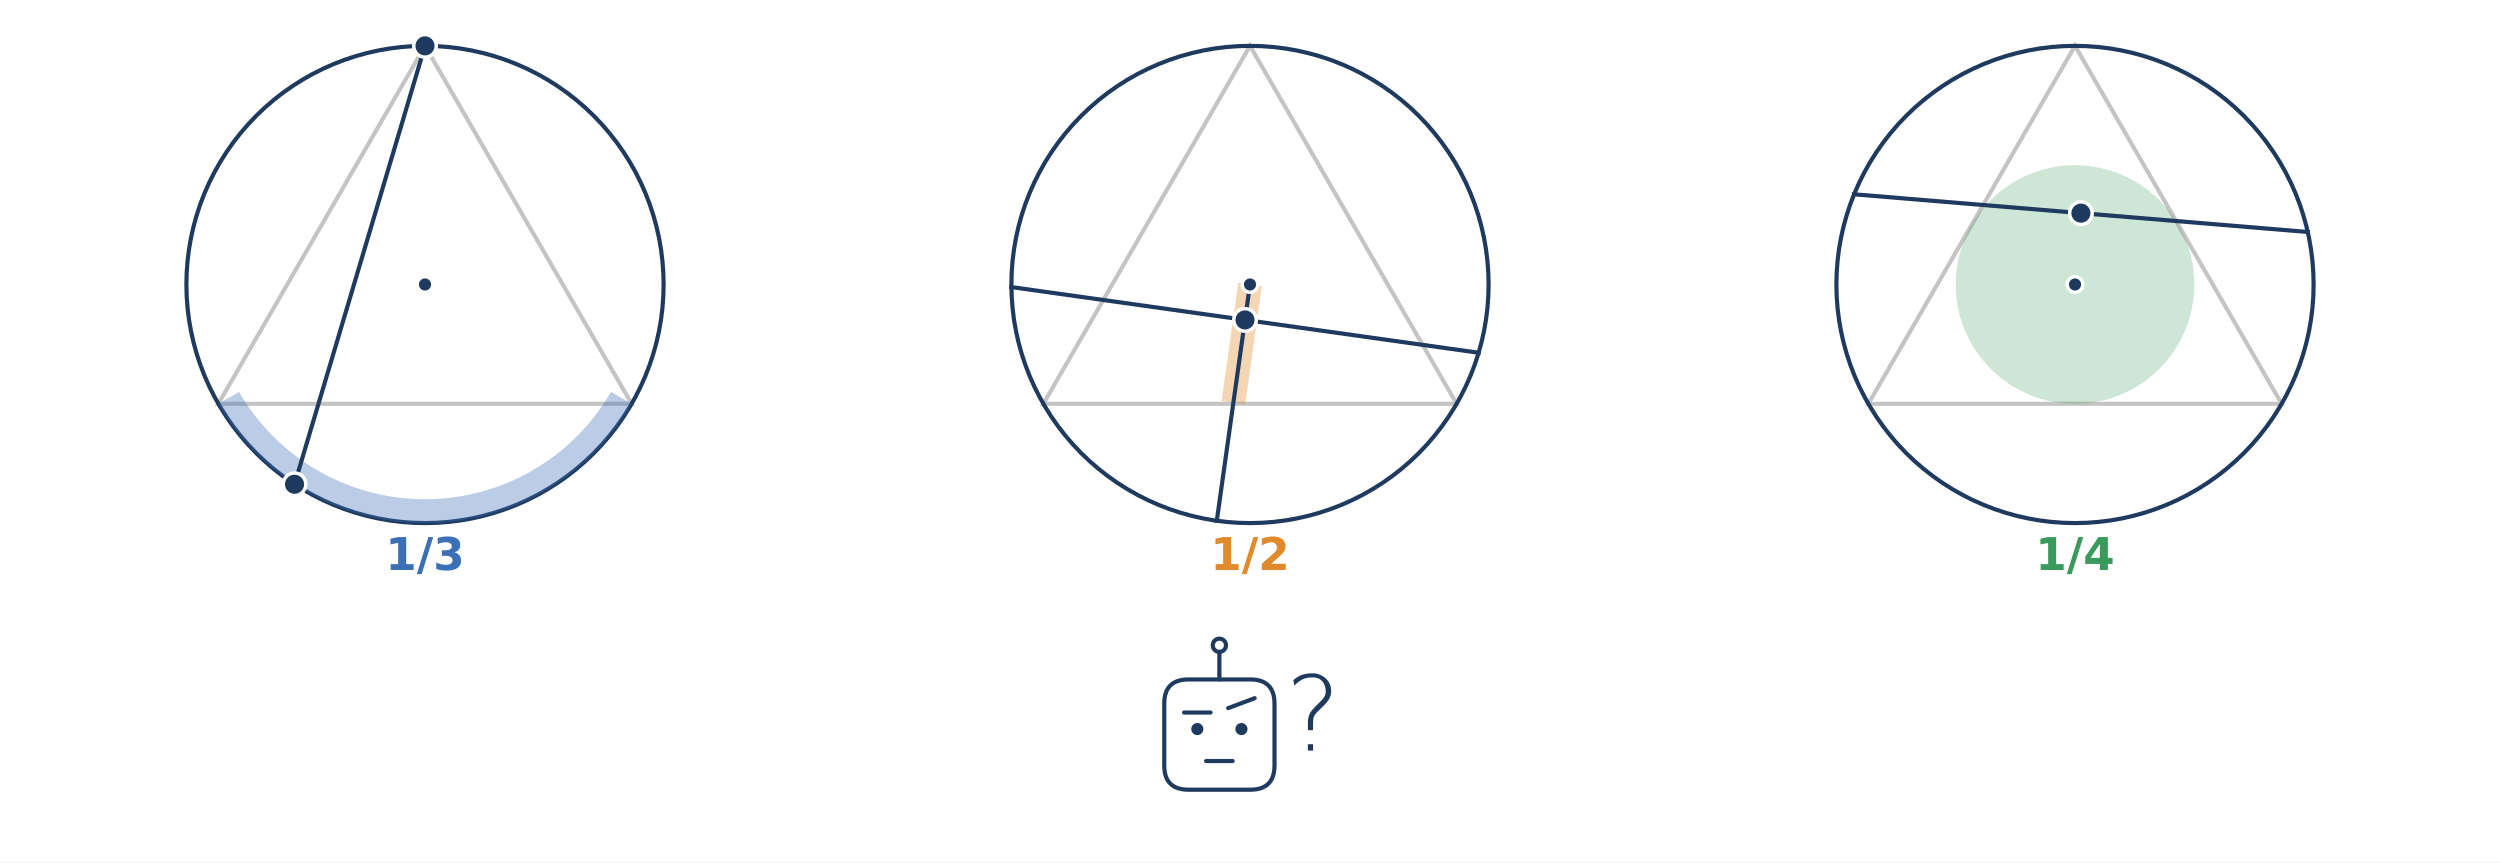
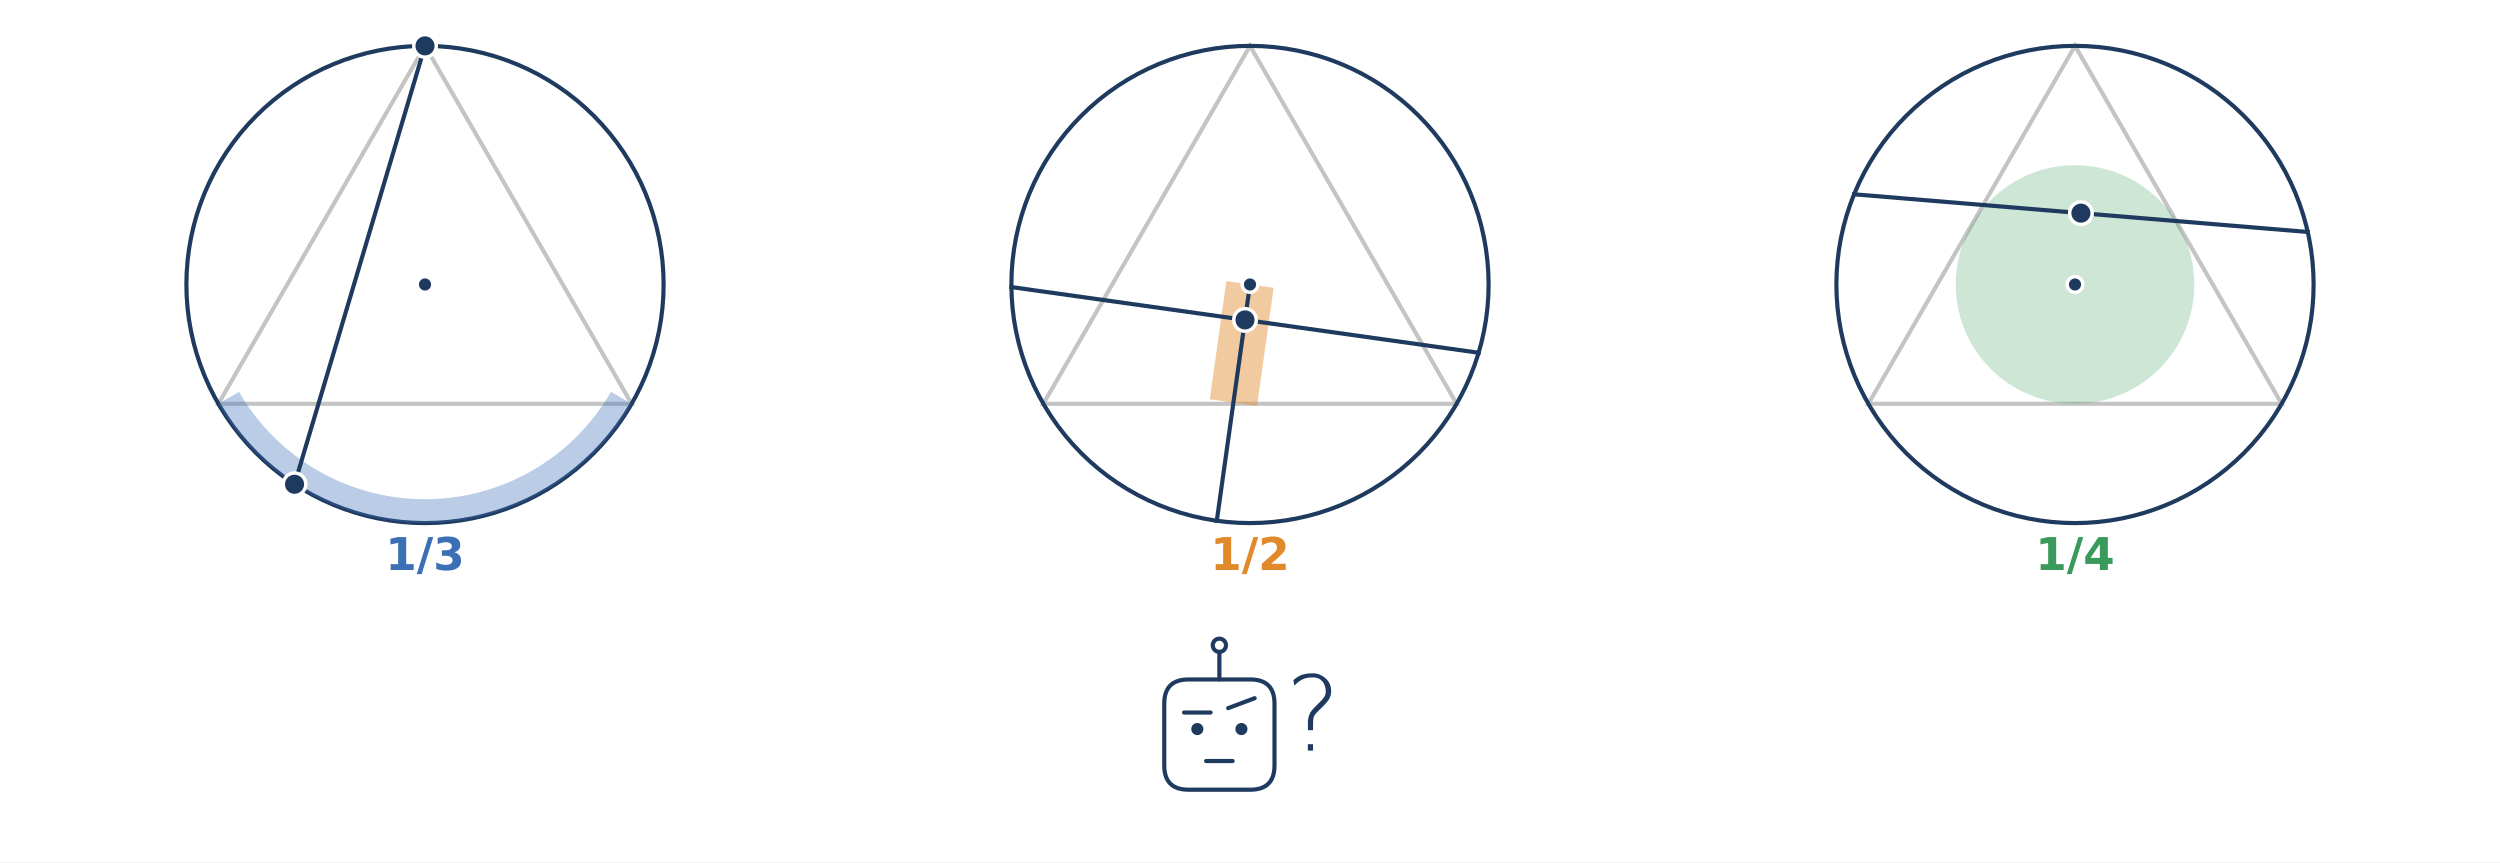
<svg xmlns="http://www.w3.org/2000/svg" xmlns:xlink="http://www.w3.org/1999/xlink" width="720pt" height="248.276pt" viewBox="0 0 720 248.276" version="1.1">
  <defs>
    <style type="text/css">*{stroke-linejoin: round; stroke-linecap: butt}</style>
  </defs>
  <g id="figure_1">
    <g id="patch_1">
      <path d="M 0 248.276  L 720 248.276  L 720 0  L 0 0  z " style="fill: #ffffff" />
    </g>
    <g id="axes_1">
      <g id="patch_2">
-         <path d="M 122.4 13.212  L 62.887 116.291  L 181.913 116.291  L 122.4 13.212  z " clip-path="url(#p679e828aca)" style="fill: none; stroke: #c4c4c4; stroke-width: 1.2; stroke-linejoin: miter" />
+         <path d="M 122.4 13.212  L 62.887 116.291  L 181.913 116.291  L 122.4 13.212  z " clip-path="url(#p7740afcceb)" style="fill: none; stroke: #c4c4c4; stroke-width: 1.2; stroke-linejoin: miter" />
      </g>
      <g id="patch_3">
-         <path d="M 122.4 150.65  C 140.625 150.65 158.105 143.41 170.992 130.523  C 183.879 117.636 191.119 100.156 191.119 81.931  C 191.119 63.706 183.879 46.226 170.992 33.339  C 158.105 20.453 140.625 13.212 122.4 13.212  C 104.175 13.212 86.695 20.453 73.808 33.339  C 60.921 46.226 53.681 63.706 53.681 81.931  C 53.681 100.156 60.921 117.636 73.808 130.523  C 86.695 143.41 104.175 150.65 122.4 150.65  L 122.4 150.65  z " clip-path="url(#p679e828aca)" style="fill: none; stroke: #1f3a5f; stroke-width: 1.2; stroke-linejoin: miter" />
+         <path d="M 122.4 150.65  C 140.625 150.65 158.105 143.41 170.992 130.523  C 183.879 117.636 191.119 100.156 191.119 81.931  C 191.119 63.706 183.879 46.226 170.992 33.339  C 158.105 20.453 140.625 13.212 122.4 13.212  C 104.175 13.212 86.695 20.453 73.808 33.339  C 60.921 46.226 53.681 63.706 53.681 81.931  C 53.681 100.156 60.921 117.636 73.808 130.523  C 86.695 143.41 104.175 150.65 122.4 150.65  L 122.4 150.65  z " clip-path="url(#p7740afcceb)" style="fill: none; stroke: #1f3a5f; stroke-width: 1.2; stroke-linejoin: miter" />
      </g>
      <g id="patch_4">
-         <path d="M 62.887 116.291  C 68.918 126.737 77.595 135.413 88.04 141.444  C 98.486 147.475 110.338 150.65 122.4 150.65  C 134.462 150.65 146.314 147.475 156.76 141.444  C 167.205 135.413 175.882 126.737 181.913 116.291  L 175.961 112.855  C 170.533 122.256 162.725 130.065 153.324 135.492  C 143.922 140.92 133.256 143.778 122.4 143.778  C 111.544 143.778 100.878 140.92 91.476 135.492  C 82.075 130.065 74.267 122.256 68.839 112.855  z " clip-path="url(#p679e828aca)" style="fill: #3b6fb6; opacity: 0.35" />
+         <path d="M 62.887 116.291  C 68.918 126.737 77.595 135.413 88.04 141.444  C 98.486 147.475 110.338 150.65 122.4 150.65  C 134.462 150.65 146.314 147.475 156.76 141.444  C 167.205 135.413 175.882 126.737 181.913 116.291  L 175.961 112.855  C 170.533 122.256 162.725 130.065 153.324 135.492  C 143.922 140.92 133.256 143.778 122.4 143.778  C 111.544 143.778 100.878 140.92 91.476 135.492  C 82.075 130.065 74.267 122.256 68.839 112.855  z " clip-path="url(#p7740afcceb)" style="fill: #3b6fb6; opacity: 0.35" />
      </g>
      <g id="line2d_1">
-         <path d="M 122.4 13.212  L 84.824 139.467  " clip-path="url(#p679e828aca)" style="fill: none; stroke: #1f3a5f; stroke-width: 1.2; stroke-linecap: square" />
+         <path d="M 122.4 13.212  L 84.824 139.467  " clip-path="url(#p7740afcceb)" style="fill: none; stroke: #1f3a5f; stroke-width: 1.2; stroke-linecap: square" />
      </g>
      <g id="text_1">
        <text style="font-weight: 700; font-size: 13px; font-family: 'DejaVu Sans', 'Bitstream Vera Sans', 'Computer Modern Sans Serif', 'Lucida Grande', 'Verdana', 'Geneva', 'Lucid', 'Arial', 'Helvetica', 'Avant Garde', sans-serif; text-anchor: middle; fill: #3b6fb6" x="122.4" y="164.156" transform="rotate(-0 122.4 164.1556)">1/3</text>
      </g>
      <g id="line2d_2">
        <defs>
-           <path id="m699de5888c" d="M 0 3.25  C 0.862 3.25 1.689 2.908 2.298 2.298  C 2.908 1.689 3.25 0.862 3.25 0  C 3.25 -0.862 2.908 -1.689 2.298 -2.298  C 1.689 -2.908 0.862 -3.25 0 -3.25  C -0.862 -3.25 -1.689 -2.908 -2.298 -2.298  C -2.908 -1.689 -3.25 -0.862 -3.25 0  C -3.25 0.862 -2.908 1.689 -2.298 2.298  C -1.689 2.908 -0.862 3.25 0 3.25  z " style="stroke: #ffffff" />
+           <path id="mb36eb4bedf" d="M 0 3.25  C 0.862 3.25 1.689 2.908 2.298 2.298  C 2.908 1.689 3.25 0.862 3.25 0  C 3.25 -0.862 2.908 -1.689 2.298 -2.298  C 1.689 -2.908 0.862 -3.25 0 -3.25  C -0.862 -3.25 -1.689 -2.908 -2.298 -2.298  C -2.908 -1.689 -3.25 -0.862 -3.25 0  C -3.25 0.862 -2.908 1.689 -2.298 2.298  C -1.689 2.908 -0.862 3.25 0 3.25  z " style="stroke: #ffffff" />
        </defs>
-         <g clip-path="url(#p679e828aca)">
-           <use xlink:href="#m699de5888c" x="122.4" y="13.212" style="fill: #1f3a5f; stroke: #ffffff" />
+         <g clip-path="url(#p7740afcceb)">
+           <use xlink:href="#mb36eb4bedf" x="122.4" y="13.212" style="fill: #1f3a5f; stroke: #ffffff" />
        </g>
      </g>
      <g id="line2d_3">
-         <g clip-path="url(#p679e828aca)">
-           <use xlink:href="#m699de5888c" x="84.824" y="139.467" style="fill: #1f3a5f; stroke: #ffffff" />
+         <g clip-path="url(#p7740afcceb)">
+           <use xlink:href="#mb36eb4bedf" x="84.824" y="139.467" style="fill: #1f3a5f; stroke: #ffffff" />
        </g>
      </g>
      <g id="line2d_4">
        <defs>
-           <path id="m6ee99b281d" d="M 0 2.25  C 0.597 2.25 1.169 2.013 1.591 1.591  C 2.013 1.169 2.25 0.597 2.25 0  C 2.25 -0.597 2.013 -1.169 1.591 -1.591  C 1.169 -2.013 0.597 -2.25 0 -2.25  C -0.597 -2.25 -1.169 -2.013 -1.591 -1.591  C -2.013 -1.169 -2.25 -0.597 -2.25 0  C -2.25 0.597 -2.013 1.169 -1.591 1.591  C -1.169 2.013 -0.597 2.25 0 2.25  z " style="stroke: #ffffff" />
+           <path id="m4b48d1ef7b" d="M 0 2.25  C 0.597 2.25 1.169 2.013 1.591 1.591  C 2.013 1.169 2.25 0.597 2.25 0  C 2.25 -0.597 2.013 -1.169 1.591 -1.591  C 1.169 -2.013 0.597 -2.25 0 -2.25  C -0.597 -2.25 -1.169 -2.013 -1.591 -1.591  C -2.013 -1.169 -2.25 -0.597 -2.25 0  C -2.25 0.597 -2.013 1.169 -1.591 1.591  C -1.169 2.013 -0.597 2.25 0 2.25  z " style="stroke: #ffffff" />
        </defs>
-         <g clip-path="url(#p679e828aca)">
-           <use xlink:href="#m6ee99b281d" x="122.4" y="81.931" style="fill: #1f3a5f; stroke: #ffffff" />
+         <g clip-path="url(#p7740afcceb)">
+           <use xlink:href="#m4b48d1ef7b" x="122.4" y="81.931" style="fill: #1f3a5f; stroke: #ffffff" />
        </g>
      </g>
    </g>
    <g id="axes_2">
      <g id="patch_5">
-         <path d="M 360 13.212  L 300.487 116.291  L 419.513 116.291  L 360 13.212  z " clip-path="url(#p3f999a3acc)" style="fill: none; stroke: #c4c4c4; stroke-width: 1.2; stroke-linejoin: miter" />
+         <path d="M 360 13.212  L 300.487 116.291  L 419.513 116.291  L 360 13.212  z " clip-path="url(#p9e58eed934)" style="fill: none; stroke: #c4c4c4; stroke-width: 1.2; stroke-linejoin: miter" />
      </g>
      <g id="patch_6">
-         <path d="M 360 150.65  C 378.225 150.65 395.705 143.41 408.592 130.523  C 421.479 117.636 428.719 100.156 428.719 81.931  C 428.719 63.706 421.479 46.226 408.592 33.339  C 395.705 20.453 378.225 13.212 360 13.212  C 341.775 13.212 324.295 20.453 311.408 33.339  C 298.521 46.226 291.281 63.706 291.281 81.931  C 291.281 100.156 298.521 117.636 311.408 130.523  C 324.295 143.41 341.775 150.65 360 150.65  L 360 150.65  z " clip-path="url(#p3f999a3acc)" style="fill: none; stroke: #1f3a5f; stroke-width: 1.2; stroke-linejoin: miter" />
+         <path d="M 360 150.65  C 378.225 150.65 395.705 143.41 408.592 130.523  C 421.479 117.636 428.719 100.156 428.719 81.931  C 428.719 63.706 421.479 46.226 408.592 33.339  C 395.705 20.453 378.225 13.212 360 13.212  C 341.775 13.212 324.295 20.453 311.408 33.339  C 298.521 46.226 291.281 63.706 291.281 81.931  C 291.281 100.156 298.521 117.636 311.408 130.523  C 324.295 143.41 341.775 150.65 360 150.65  L 360 150.65  z " clip-path="url(#p9e58eed934)" style="fill: none; stroke: #1f3a5f; stroke-width: 1.2; stroke-linejoin: miter" />
      </g>
      <g id="line2d_5">
-         <path d="M 360 81.931  L 355.218 115.956  " clip-path="url(#p3f999a3acc)" style="fill: none; stroke: #e08a2b; stroke-opacity: 0.35; stroke-width: 6.872" />
+         <path d="M 360 81.931  L 355.218 115.956  " clip-path="url(#p9e58eed934)" style="fill: none; stroke: #e08a2b; stroke-opacity: 0.45; stroke-width: 13.744" />
      </g>
      <g id="line2d_6">
-         <path d="M 360 81.931  L 350.436 149.981  " clip-path="url(#p3f999a3acc)" style="fill: none; stroke: #1f3a5f; stroke-width: 1.2; stroke-linecap: square" />
+         <path d="M 360 81.931  L 350.436 149.981  " clip-path="url(#p9e58eed934)" style="fill: none; stroke: #1f3a5f; stroke-width: 1.2; stroke-linecap: square" />
      </g>
      <g id="line2d_7">
-         <path d="M 425.846 101.594  L 291.285 82.683  " clip-path="url(#p3f999a3acc)" style="fill: none; stroke: #1f3a5f; stroke-width: 1.2; stroke-linecap: square" />
+         <path d="M 425.846 101.594  L 291.285 82.683  " clip-path="url(#p9e58eed934)" style="fill: none; stroke: #1f3a5f; stroke-width: 1.2; stroke-linecap: square" />
      </g>
      <g id="text_2">
        <text style="font-weight: 700; font-size: 13px; font-family: 'DejaVu Sans', 'Bitstream Vera Sans', 'Computer Modern Sans Serif', 'Lucida Grande', 'Verdana', 'Geneva', 'Lucid', 'Arial', 'Helvetica', 'Avant Garde', sans-serif; text-anchor: middle; fill: #e08a2b" x="360" y="164.156" transform="rotate(-0 360 164.1556)">1/2</text>
      </g>
      <g id="line2d_8">
-         <g clip-path="url(#p3f999a3acc)">
-           <use xlink:href="#m699de5888c" x="358.565" y="92.139" style="fill: #1f3a5f; stroke: #ffffff" />
+         <g clip-path="url(#p9e58eed934)">
+           <use xlink:href="#mb36eb4bedf" x="358.565" y="92.139" style="fill: #1f3a5f; stroke: #ffffff" />
        </g>
      </g>
      <g id="line2d_9">
-         <g clip-path="url(#p3f999a3acc)">
-           <use xlink:href="#m6ee99b281d" x="360" y="81.931" style="fill: #1f3a5f; stroke: #ffffff" />
+         <g clip-path="url(#p9e58eed934)">
+           <use xlink:href="#m4b48d1ef7b" x="360" y="81.931" style="fill: #1f3a5f; stroke: #ffffff" />
        </g>
      </g>
    </g>
    <g id="axes_3">
      <g id="patch_7">
-         <path d="M 597.6 13.212  L 538.087 116.291  L 657.113 116.291  L 597.6 13.212  z " clip-path="url(#p665dd82bac)" style="fill: none; stroke: #c4c4c4; stroke-width: 1.2; stroke-linejoin: miter" />
+         <path d="M 597.6 13.212  L 538.087 116.291  L 657.113 116.291  L 597.6 13.212  z " clip-path="url(#p082a4a4361)" style="fill: none; stroke: #c4c4c4; stroke-width: 1.2; stroke-linejoin: miter" />
      </g>
      <g id="patch_8">
-         <path d="M 597.6 150.65  C 615.825 150.65 633.305 143.41 646.192 130.523  C 659.079 117.636 666.319 100.156 666.319 81.931  C 666.319 63.706 659.079 46.226 646.192 33.339  C 633.305 20.453 615.825 13.212 597.6 13.212  C 579.375 13.212 561.895 20.453 549.008 33.339  C 536.121 46.226 528.881 63.706 528.881 81.931  C 528.881 100.156 536.121 117.636 549.008 130.523  C 561.895 143.41 579.375 150.65 597.6 150.65  L 597.6 150.65  z " clip-path="url(#p665dd82bac)" style="fill: none; stroke: #1f3a5f; stroke-width: 1.2; stroke-linejoin: miter" />
+         <path d="M 597.6 150.65  C 615.825 150.65 633.305 143.41 646.192 130.523  C 659.079 117.636 666.319 100.156 666.319 81.931  C 666.319 63.706 659.079 46.226 646.192 33.339  C 633.305 20.453 615.825 13.212 597.6 13.212  C 579.375 13.212 561.895 20.453 549.008 33.339  C 536.121 46.226 528.881 63.706 528.881 81.931  C 528.881 100.156 536.121 117.636 549.008 130.523  C 561.895 143.41 579.375 150.65 597.6 150.65  L 597.6 150.65  z " clip-path="url(#p082a4a4361)" style="fill: none; stroke: #1f3a5f; stroke-width: 1.2; stroke-linejoin: miter" />
      </g>
      <g id="patch_9">
-         <path d="M 597.6 116.291  C 606.712 116.291 615.453 112.67 621.896 106.227  C 628.339 99.784 631.96 91.043 631.96 81.931  C 631.96 72.819 628.339 64.078 621.896 57.635  C 615.453 51.192 606.712 47.571 597.6 47.571  C 588.488 47.571 579.747 51.192 573.304 57.635  C 566.861 64.078 563.24 72.819 563.24 81.931  C 563.24 91.043 566.861 99.784 573.304 106.227  C 579.747 112.67 588.488 116.291 597.6 116.291  z " clip-path="url(#p665dd82bac)" style="fill: #3a9a5b; opacity: 0.25" />
+         <path d="M 597.6 116.291  C 606.712 116.291 615.453 112.67 621.896 106.227  C 628.339 99.784 631.96 91.043 631.96 81.931  C 631.96 72.819 628.339 64.078 621.896 57.635  C 615.453 51.192 606.712 47.571 597.6 47.571  C 588.488 47.571 579.747 51.192 573.304 57.635  C 566.861 64.078 563.24 72.819 563.24 81.931  C 563.24 91.043 566.861 99.784 573.304 106.227  C 579.747 112.67 588.488 116.291 597.6 116.291  z " clip-path="url(#p082a4a4361)" style="fill: #3a9a5b; opacity: 0.25" />
      </g>
      <g id="line2d_10">
-         <path d="M 533.978 55.96  L 664.635 66.812  " clip-path="url(#p665dd82bac)" style="fill: none; stroke: #1f3a5f; stroke-width: 1.2; stroke-linecap: square" />
+         <path d="M 533.978 55.96  L 664.635 66.812  " clip-path="url(#p082a4a4361)" style="fill: none; stroke: #1f3a5f; stroke-width: 1.2; stroke-linecap: square" />
      </g>
      <g id="text_3">
        <text style="font-weight: 700; font-size: 13px; font-family: 'DejaVu Sans', 'Bitstream Vera Sans', 'Computer Modern Sans Serif', 'Lucida Grande', 'Verdana', 'Geneva', 'Lucid', 'Arial', 'Helvetica', 'Avant Garde', sans-serif; text-anchor: middle; fill: #3a9a5b" x="597.6" y="164.156" transform="rotate(-0 597.6 164.1556)">1/4</text>
      </g>
      <g id="line2d_11">
-         <g clip-path="url(#p665dd82bac)">
-           <use xlink:href="#m699de5888c" x="599.307" y="61.386" style="fill: #1f3a5f; stroke: #ffffff" />
+         <g clip-path="url(#p082a4a4361)">
+           <use xlink:href="#mb36eb4bedf" x="599.307" y="61.386" style="fill: #1f3a5f; stroke: #ffffff" />
        </g>
      </g>
      <g id="line2d_12">
-         <g clip-path="url(#p665dd82bac)">
-           <use xlink:href="#m6ee99b281d" x="597.6" y="81.931" style="fill: #1f3a5f; stroke: #ffffff" />
+         <g clip-path="url(#p082a4a4361)">
+           <use xlink:href="#m4b48d1ef7b" x="597.6" y="81.931" style="fill: #1f3a5f; stroke: #ffffff" />
        </g>
      </g>
    </g>
    <g id="axes_4">
      <g id="patch_10">
-         <path d="M 342.289 227.434  L 360.071 227.434  Q 367.056 227.434 367.056 220.448  L 367.056 202.666  Q 367.056 195.681 360.071 195.681  L 342.289 195.681  Q 335.303 195.681 335.303 202.666  L 335.303 220.448  Q 335.303 227.434 342.289 227.434  L 342.289 227.434  z " clip-path="url(#pb84d79e2f4)" style="fill: none; stroke: #1f3a5f; stroke-width: 1.2; stroke-linejoin: miter" />
+         <path d="M 342.289 227.434  L 360.071 227.434  Q 367.056 227.434 367.056 220.448  L 367.056 202.666  Q 367.056 195.681 360.071 195.681  L 342.289 195.681  Q 335.303 195.681 335.303 202.666  L 335.303 220.448  Q 335.303 227.434 342.289 227.434  L 342.289 227.434  z " clip-path="url(#pbe2eba7192)" style="fill: none; stroke: #1f3a5f; stroke-width: 1.2; stroke-linejoin: miter" />
      </g>
      <g id="patch_11">
-         <path d="M 344.829 211.716  C 345.292 211.716 345.736 211.532 346.064 211.204  C 346.391 210.877 346.575 210.433 346.575 209.97  C 346.575 209.506 346.391 209.062 346.064 208.735  C 345.736 208.407 345.292 208.223 344.829 208.223  C 344.366 208.223 343.922 208.407 343.594 208.735  C 343.267 209.062 343.083 209.506 343.083 209.97  C 343.083 210.433 343.267 210.877 343.594 211.204  C 343.922 211.532 344.366 211.716 344.829 211.716  z " clip-path="url(#pb84d79e2f4)" style="fill: #1f3a5f" />
+         <path d="M 344.829 211.716  C 345.292 211.716 345.736 211.532 346.064 211.204  C 346.391 210.877 346.575 210.433 346.575 209.97  C 346.575 209.506 346.391 209.062 346.064 208.735  C 345.736 208.407 345.292 208.223 344.829 208.223  C 344.366 208.223 343.922 208.407 343.594 208.735  C 343.267 209.062 343.083 209.506 343.083 209.97  C 343.083 210.433 343.267 210.877 343.594 211.204  C 343.922 211.532 344.366 211.716 344.829 211.716  z " clip-path="url(#pbe2eba7192)" style="fill: #1f3a5f" />
      </g>
      <g id="patch_12">
-         <path d="M 357.53 211.716  C 357.993 211.716 358.438 211.532 358.765 211.204  C 359.093 210.877 359.277 210.433 359.277 209.97  C 359.277 209.506 359.093 209.062 358.765 208.735  C 358.438 208.407 357.993 208.223 357.53 208.223  C 357.067 208.223 356.623 208.407 356.295 208.735  C 355.968 209.062 355.784 209.506 355.784 209.97  C 355.784 210.433 355.968 210.877 356.295 211.204  C 356.623 211.532 357.067 211.716 357.53 211.716  z " clip-path="url(#pb84d79e2f4)" style="fill: #1f3a5f" />
+         <path d="M 357.53 211.716  C 357.993 211.716 358.438 211.532 358.765 211.204  C 359.093 210.877 359.277 210.433 359.277 209.97  C 359.277 209.506 359.093 209.062 358.765 208.735  C 358.438 208.407 357.993 208.223 357.53 208.223  C 357.067 208.223 356.623 208.407 356.295 208.735  C 355.968 209.062 355.784 209.506 355.784 209.97  C 355.784 210.433 355.968 210.877 356.295 211.204  C 356.623 211.532 357.067 211.716 357.53 211.716  z " clip-path="url(#pbe2eba7192)" style="fill: #1f3a5f" />
      </g>
      <g id="patch_13">
-         <path d="M 351.18 187.742  C 351.685 187.742 352.17 187.542 352.527 187.184  C 352.884 186.827 353.085 186.342 353.085 185.837  C 353.085 185.332 352.884 184.847 352.527 184.49  C 352.17 184.133 351.685 183.932 351.18 183.932  C 350.674 183.932 350.19 184.133 349.832 184.49  C 349.475 184.847 349.274 185.332 349.274 185.837  C 349.274 186.342 349.475 186.827 349.832 187.184  C 350.19 187.542 350.674 187.742 351.18 187.742  L 351.18 187.742  z " clip-path="url(#pb84d79e2f4)" style="fill: none; stroke: #1f3a5f; stroke-width: 1.2; stroke-linejoin: miter" />
+         <path d="M 351.18 187.742  C 351.685 187.742 352.17 187.542 352.527 187.184  C 352.884 186.827 353.085 186.342 353.085 185.837  C 353.085 185.332 352.884 184.847 352.527 184.49  C 352.17 184.133 351.685 183.932 351.18 183.932  C 350.674 183.932 350.19 184.133 349.832 184.49  C 349.475 184.847 349.274 185.332 349.274 185.837  C 349.274 186.342 349.475 186.827 349.832 187.184  C 350.19 187.542 350.674 187.742 351.18 187.742  L 351.18 187.742  z " clip-path="url(#pbe2eba7192)" style="fill: none; stroke: #1f3a5f; stroke-width: 1.2; stroke-linejoin: miter" />
      </g>
      <g id="line2d_13">
-         <path d="M 341.019 205.207  L 348.639 205.207  " clip-path="url(#pb84d79e2f4)" style="fill: none; stroke: #1f3a5f; stroke-width: 1.2; stroke-linecap: round" />
+         <path d="M 341.019 205.207  L 348.639 205.207  " clip-path="url(#pbe2eba7192)" style="fill: none; stroke: #1f3a5f; stroke-width: 1.2; stroke-linecap: round" />
      </g>
      <g id="line2d_14">
-         <path d="M 353.72 203.936  L 361.341 201.079  " clip-path="url(#pb84d79e2f4)" style="fill: none; stroke: #1f3a5f; stroke-width: 1.2; stroke-linecap: round" />
+         <path d="M 353.72 203.936  L 361.341 201.079  " clip-path="url(#pbe2eba7192)" style="fill: none; stroke: #1f3a5f; stroke-width: 1.2; stroke-linecap: round" />
      </g>
      <g id="line2d_15">
-         <path d="M 347.369 219.178  L 354.99 219.178  " clip-path="url(#pb84d79e2f4)" style="fill: none; stroke: #1f3a5f; stroke-width: 1.2; stroke-linecap: round" />
+         <path d="M 347.369 219.178  L 354.99 219.178  " clip-path="url(#pbe2eba7192)" style="fill: none; stroke: #1f3a5f; stroke-width: 1.2; stroke-linecap: round" />
      </g>
      <g id="line2d_16">
-         <path d="M 351.18 195.681  L 351.18 187.742  " clip-path="url(#pb84d79e2f4)" style="fill: none; stroke: #1f3a5f; stroke-width: 1.2; stroke-linecap: round" />
+         <path d="M 351.18 195.681  L 351.18 187.742  " clip-path="url(#pbe2eba7192)" style="fill: none; stroke: #1f3a5f; stroke-width: 1.2; stroke-linecap: round" />
      </g>
      <g id="text_4">
        <text style="font-weight: 200; font-size: 30px; font-family: 'DejaVu Sans', 'Bitstream Vera Sans', 'Computer Modern Sans Serif', 'Lucida Grande', 'Verdana', 'Geneva', 'Lucid', 'Arial', 'Helvetica', 'Avant Garde', sans-serif; text-anchor: middle; fill: #1f3a5f" x="378.17" y="216.175" transform="rotate(-0 378.1699 216.1748)">?</text>
      </g>
    </g>
  </g>
  <defs>
-     <clipPath id="p679e828aca">
+     <clipPath id="p7740afcceb">
      <rect x="45.434" y="4.966" width="153.931" height="153.931" />
    </clipPath>
-     <clipPath id="p3f999a3acc">
+     <clipPath id="p9e58eed934">
      <rect x="283.034" y="4.966" width="153.931" height="153.931" />
    </clipPath>
-     <clipPath id="p665dd82bac">
+     <clipPath id="p082a4a4361">
      <rect x="520.634" y="4.966" width="153.931" height="153.931" />
    </clipPath>
-     <clipPath id="pb84d79e2f4">
+     <clipPath id="pbe2eba7192">
      <rect x="319.426" y="176.276" width="81.147" height="67.034" />
    </clipPath>
  </defs>
</svg>
